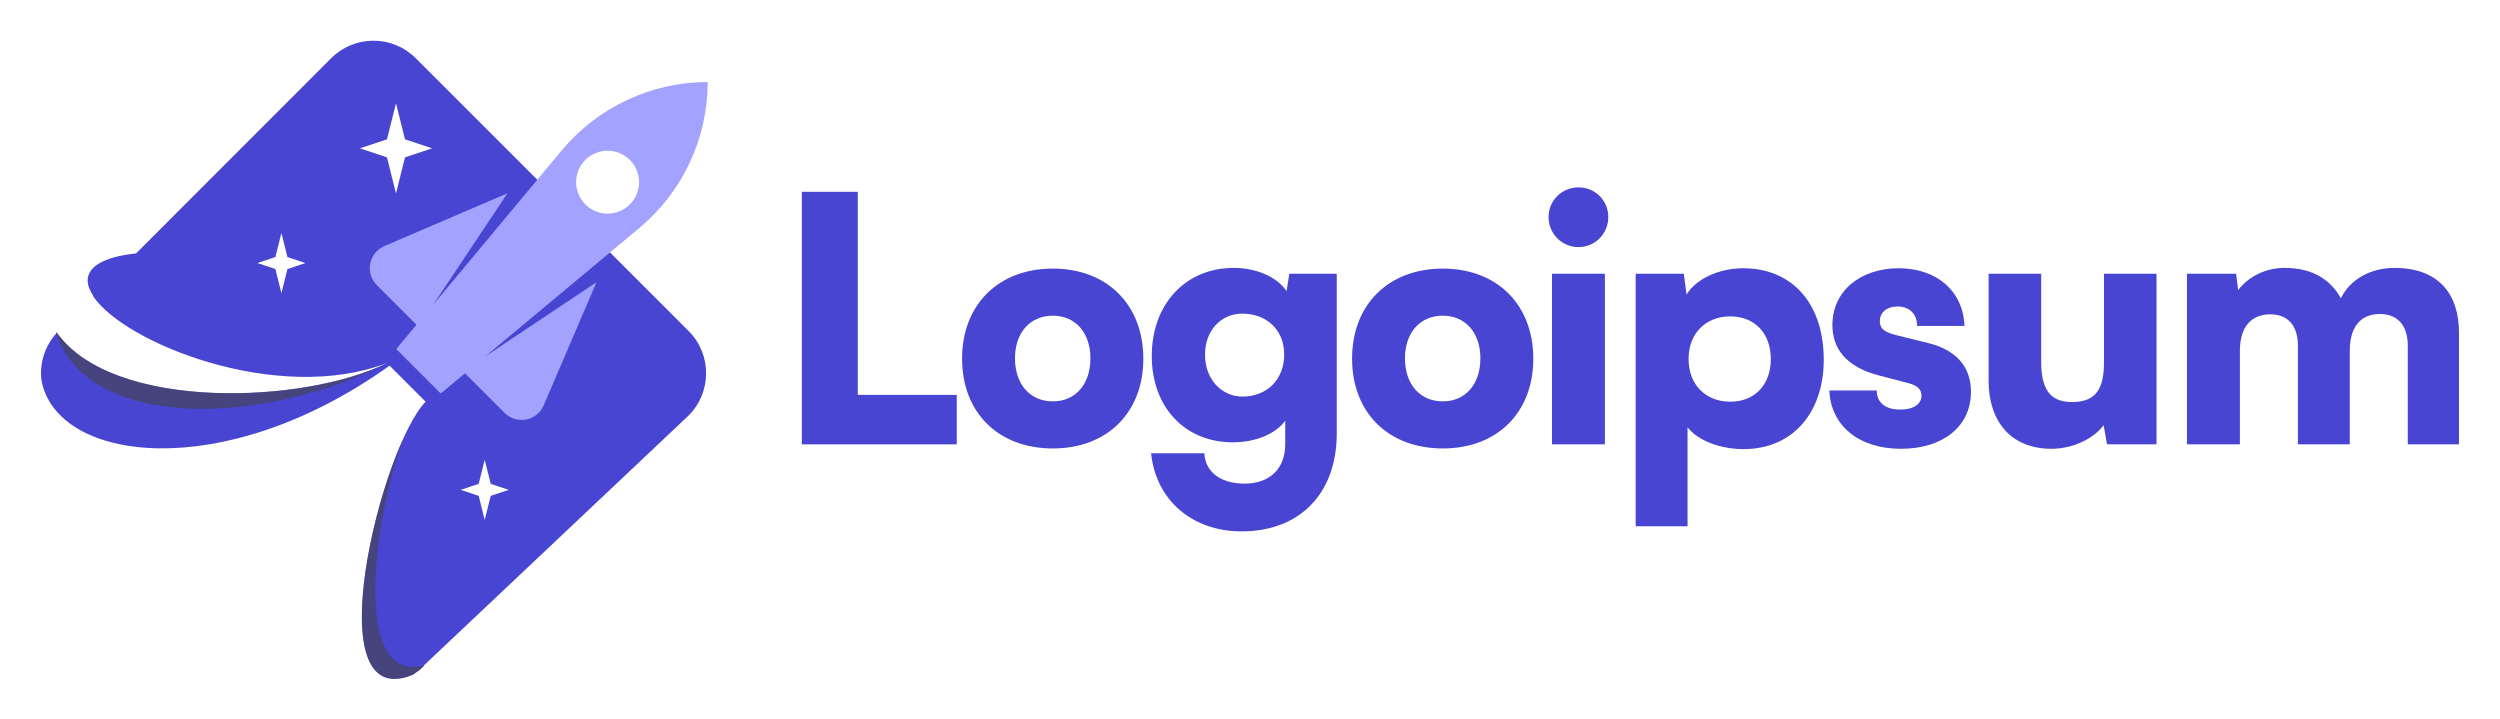
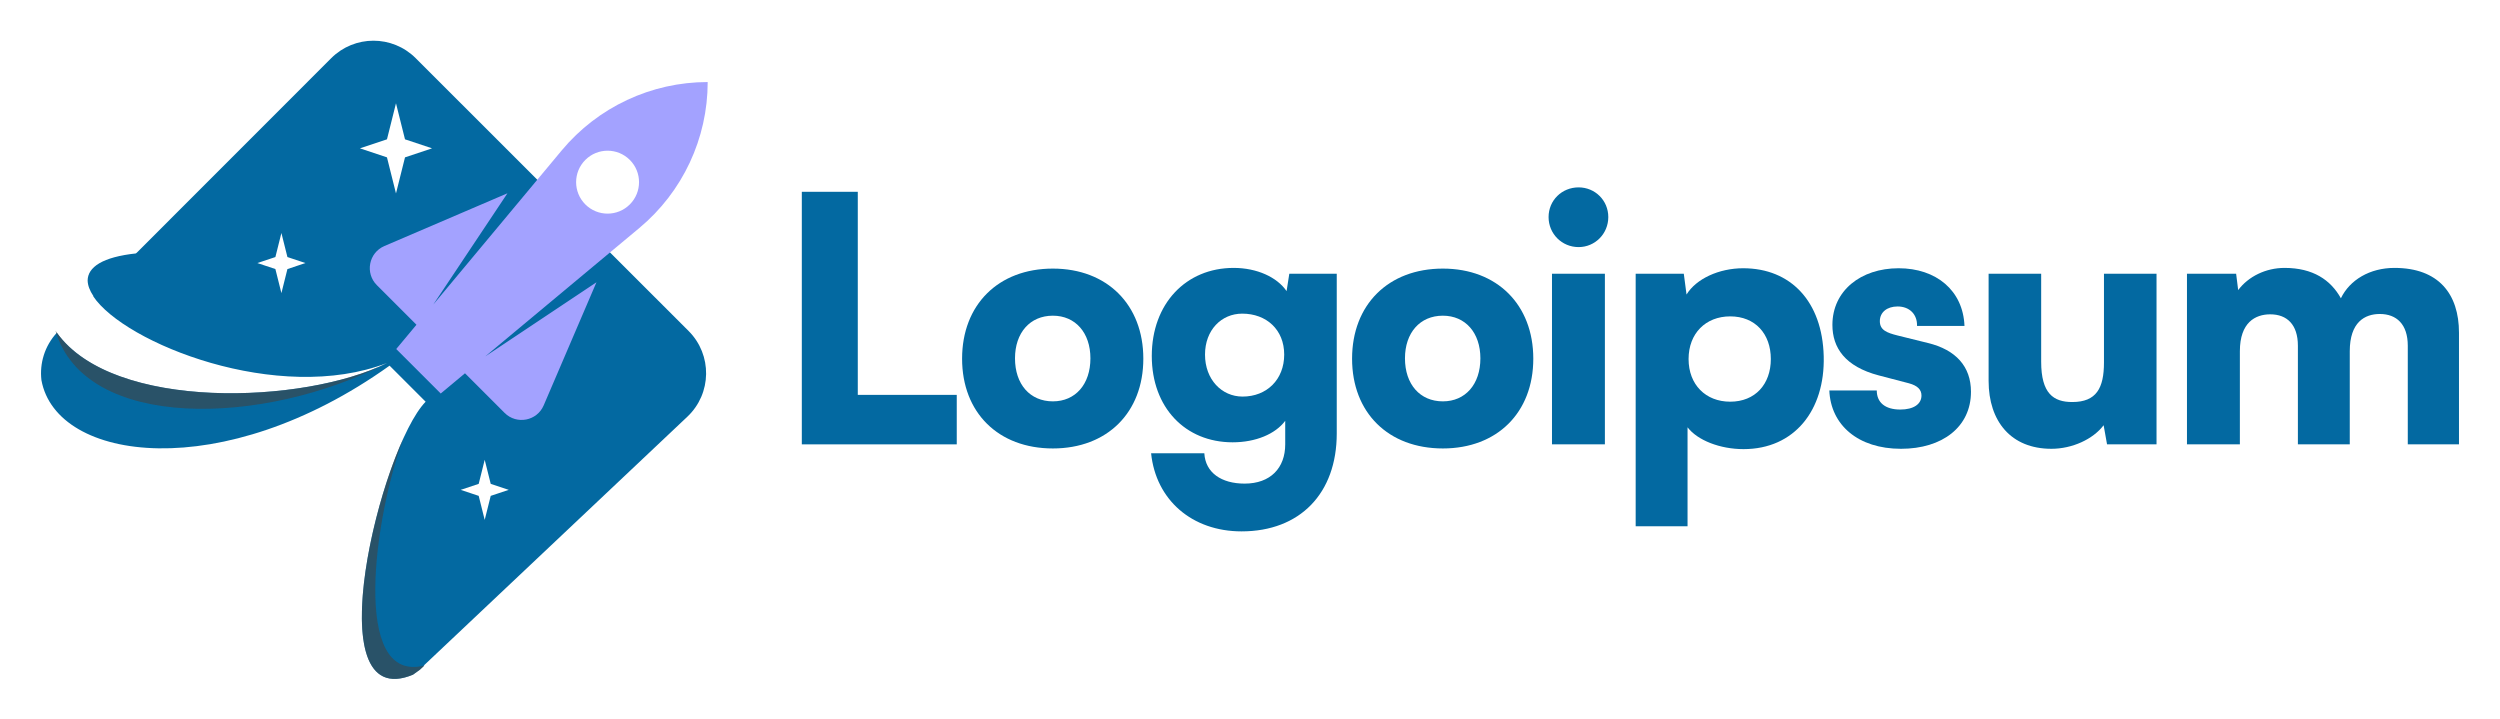
<svg xmlns="http://www.w3.org/2000/svg" id="logo-33" width="160" height="46" viewBox="0 0 160 46" fill="none">
-   <path fill-rule="evenodd" clip-rule="evenodd" d="M26.605 3.724C25.111 2.231 22.689 2.232 21.196 3.725L8.735 16.192L8.724 16.189L8.685 16.193C8.701 16.201 8.717 16.208 8.733 16.216C6.547 16.445 5.619 17.102 5.609 17.946C5.613 18.259 5.741 18.598 5.978 18.95L5.966 18.962C7.954 21.959 17.799 25.913 24.764 23.234C19.544 25.844 7.25 26.361 3.64 21.294C2.855 22.142 2.527 23.257 2.651 24.328C3.605 29.585 14.269 31.02 24.933 23.402L27.241 25.71C24.369 28.66 20.128 45.797 26.43 43.18C26.58 43.079 26.707 42.988 26.879 42.857L27.16 42.592C27.144 42.596 27.128 42.6 27.112 42.604L43.992 26.668C45.559 25.188 45.595 22.706 44.07 21.183L26.605 3.724ZM24.766 8.917L25.343 6.61L25.92 8.917L27.651 9.494L25.92 10.071L25.343 12.379L24.766 10.071L23.036 9.494L24.766 8.917ZM17.625 16.451L18.01 14.912L18.395 16.451L19.549 16.835L18.395 17.22L18.01 18.759L17.625 17.22L16.472 16.835L17.625 16.451ZM31.021 29.428L30.637 30.966L29.483 31.351L30.637 31.735L31.021 33.274L31.406 31.735L32.56 31.351L31.406 30.966L31.021 29.428Z" class="ccustom" fill="#4845D2" />
-   <path d="M54.898 12.275H51.316V28.439H61.232V25.272H54.898V12.275Z" class="ccustom" fill="#4845D2" />
-   <path d="M61.574 22.956C61.574 26.407 63.89 28.701 67.384 28.701C70.857 28.701 73.173 26.407 73.173 22.956C73.173 19.505 70.857 17.19 67.384 17.19C63.89 17.19 61.574 19.505 61.574 22.956ZM64.96 22.934C64.96 21.296 65.921 20.204 67.384 20.204C68.826 20.204 69.787 21.296 69.787 22.934C69.787 24.595 68.826 25.687 67.384 25.687C65.921 25.687 64.96 24.595 64.96 22.934Z" class="ccustom" fill="#4845D2" />
-   <path d="M73.714 22.782C73.714 26.08 75.854 28.308 78.89 28.308C80.354 28.308 81.621 27.783 82.254 26.932V28.439C82.254 29.946 81.315 30.951 79.655 30.951C78.169 30.951 77.143 30.252 77.077 29.007H73.67C73.976 31.999 76.291 34.008 79.458 34.008C83.193 34.008 85.552 31.584 85.552 27.74V17.518H82.516L82.341 18.631C81.73 17.736 80.441 17.146 78.956 17.146C75.898 17.146 73.714 19.44 73.714 22.782ZM77.121 22.694C77.121 21.122 78.17 20.073 79.502 20.073C81.053 20.073 82.189 21.1 82.189 22.694C82.189 24.289 81.075 25.381 79.524 25.381C78.191 25.381 77.121 24.289 77.121 22.694Z" class="ccustom" fill="#4845D2" />
-   <path d="M86.533 22.956C86.533 26.407 88.848 28.701 92.343 28.701C95.816 28.701 98.131 26.407 98.131 22.956C98.131 19.505 95.816 17.19 92.343 17.19C88.848 17.19 86.533 19.505 86.533 22.956ZM89.918 22.934C89.918 21.296 90.879 20.204 92.343 20.204C93.784 20.204 94.745 21.296 94.745 22.934C94.745 24.595 93.784 25.687 92.343 25.687C90.879 25.687 89.918 24.595 89.918 22.934Z" class="ccustom" fill="#4845D2" />
-   <path d="M101.031 15.814C102.079 15.814 102.931 14.962 102.931 13.892C102.931 12.822 102.079 11.992 101.031 11.992C99.961 11.992 99.109 12.822 99.109 13.892C99.109 14.962 99.961 15.814 101.031 15.814ZM99.327 28.439H102.713V17.518H99.327V28.439Z" class="ccustom" fill="#4845D2" />
-   <path d="M104.683 33.681H108.003V27.347C108.637 28.177 110.078 28.744 111.586 28.744C114.84 28.744 116.806 26.255 116.718 22.803C116.631 19.287 114.6 17.168 111.564 17.168C110.013 17.168 108.55 17.845 107.938 18.85L107.763 17.518H104.683V33.681ZM108.069 22.978C108.069 21.34 109.161 20.248 110.734 20.248C112.328 20.248 113.333 21.362 113.333 22.978C113.333 24.595 112.328 25.708 110.734 25.708C109.161 25.708 108.069 24.616 108.069 22.978Z" class="ccustom" fill="#4845D2" />
-   <path d="M117.077 24.988C117.164 27.194 118.912 28.723 121.664 28.723C124.307 28.723 126.142 27.325 126.142 25.075C126.142 23.459 125.18 22.388 123.389 21.952L121.445 21.471C120.746 21.296 120.31 21.122 120.31 20.554C120.31 19.986 120.768 19.614 121.445 19.614C122.21 19.614 122.712 20.117 122.69 20.86H125.727C125.639 18.588 123.914 17.168 121.511 17.168C119.086 17.168 117.274 18.61 117.274 20.794C117.274 22.257 118.082 23.459 120.244 24.027L122.166 24.529C122.734 24.682 122.974 24.944 122.974 25.315C122.974 25.861 122.472 26.211 121.62 26.211C120.637 26.211 120.113 25.752 120.113 24.988H117.077Z" class="ccustom" fill="#4845D2" />
-   <path d="M131.29 28.723C132.623 28.723 133.955 28.111 134.632 27.215L134.851 28.439H138.018V17.518H134.654V23.197C134.654 24.835 134.173 25.73 132.623 25.73C131.421 25.73 130.635 25.184 130.635 23.153V17.518H127.271V24.376C127.271 26.975 128.713 28.723 131.29 28.723Z" class="ccustom" fill="#4845D2" />
-   <path d="M143.352 28.439V22.476C143.352 20.641 144.335 20.117 145.296 20.117C146.366 20.117 147.065 20.772 147.065 22.126V28.439H150.385V22.476C150.385 20.619 151.346 20.095 152.307 20.095C153.377 20.095 154.098 20.75 154.098 22.126V28.439H157.375V21.296C157.375 18.806 156.064 17.146 153.246 17.146C151.674 17.146 150.385 17.911 149.817 19.09C149.162 17.911 148.026 17.146 146.213 17.146C145.012 17.146 143.898 17.692 143.243 18.566L143.112 17.518H139.966V28.439H143.352Z" class="ccustom" fill="#4845D2" />
+   <path fill-rule="evenodd" clip-rule="evenodd" d="M26.605 3.724C25.111 2.231 22.689 2.232 21.196 3.725L8.735 16.192L8.724 16.189L8.685 16.193C8.701 16.201 8.717 16.208 8.733 16.216C6.547 16.445 5.619 17.102 5.609 17.946C5.613 18.259 5.741 18.598 5.978 18.95L5.966 18.962C7.954 21.959 17.799 25.913 24.764 23.234C19.544 25.844 7.25 26.361 3.64 21.294C2.855 22.142 2.527 23.257 2.651 24.328C3.605 29.585 14.269 31.02 24.933 23.402L27.241 25.71C24.369 28.66 20.128 45.797 26.43 43.18C26.58 43.079 26.707 42.988 26.879 42.857L27.16 42.592C27.144 42.596 27.128 42.6 27.112 42.604L43.992 26.668C45.559 25.188 45.595 22.706 44.07 21.183L26.605 3.724ZM24.766 8.917L25.343 6.61L25.92 8.917L27.651 9.494L25.92 10.071L25.343 12.379L24.766 10.071L23.036 9.494L24.766 8.917ZM17.625 16.451L18.01 14.912L18.395 16.451L19.549 16.835L18.395 17.22L18.01 18.759L17.625 17.22L16.472 16.835L17.625 16.451ZM31.021 29.428L30.637 30.966L29.483 31.351L30.637 31.735L31.021 33.274L31.406 31.735L32.56 31.351L31.406 30.966L31.021 29.428Z" class="ccustom" fill="#0369a1" />
+   <path d="M54.898 12.275H51.316V28.439H61.232V25.272H54.898V12.275Z" class="ccustom" fill="#0369a1" />
+   <path d="M61.574 22.956C61.574 26.407 63.89 28.701 67.384 28.701C70.857 28.701 73.173 26.407 73.173 22.956C73.173 19.505 70.857 17.19 67.384 17.19C63.89 17.19 61.574 19.505 61.574 22.956ZM64.96 22.934C64.96 21.296 65.921 20.204 67.384 20.204C68.826 20.204 69.787 21.296 69.787 22.934C69.787 24.595 68.826 25.687 67.384 25.687C65.921 25.687 64.96 24.595 64.96 22.934Z" class="ccustom" fill="#0369a1" />
+   <path d="M73.714 22.782C73.714 26.08 75.854 28.308 78.89 28.308C80.354 28.308 81.621 27.783 82.254 26.932V28.439C82.254 29.946 81.315 30.951 79.655 30.951C78.169 30.951 77.143 30.252 77.077 29.007H73.67C73.976 31.999 76.291 34.008 79.458 34.008C83.193 34.008 85.552 31.584 85.552 27.74V17.518H82.516L82.341 18.631C81.73 17.736 80.441 17.146 78.956 17.146C75.898 17.146 73.714 19.44 73.714 22.782ZM77.121 22.694C77.121 21.122 78.17 20.073 79.502 20.073C81.053 20.073 82.189 21.1 82.189 22.694C82.189 24.289 81.075 25.381 79.524 25.381C78.191 25.381 77.121 24.289 77.121 22.694Z" class="ccustom" fill="#0369a1" />
+   <path d="M86.533 22.956C86.533 26.407 88.848 28.701 92.343 28.701C95.816 28.701 98.131 26.407 98.131 22.956C98.131 19.505 95.816 17.19 92.343 17.19C88.848 17.19 86.533 19.505 86.533 22.956ZM89.918 22.934C89.918 21.296 90.879 20.204 92.343 20.204C93.784 20.204 94.745 21.296 94.745 22.934C94.745 24.595 93.784 25.687 92.343 25.687C90.879 25.687 89.918 24.595 89.918 22.934Z" class="ccustom" fill="#0369a1" />
+   <path d="M101.031 15.814C102.079 15.814 102.931 14.962 102.931 13.892C102.931 12.822 102.079 11.992 101.031 11.992C99.961 11.992 99.109 12.822 99.109 13.892C99.109 14.962 99.961 15.814 101.031 15.814ZM99.327 28.439H102.713V17.518H99.327V28.439Z" class="ccustom" fill="#0369a1" />
+   <path d="M104.683 33.681H108.003V27.347C108.637 28.177 110.078 28.744 111.586 28.744C114.84 28.744 116.806 26.255 116.718 22.803C116.631 19.287 114.6 17.168 111.564 17.168C110.013 17.168 108.55 17.845 107.938 18.85L107.763 17.518H104.683V33.681ZM108.069 22.978C108.069 21.34 109.161 20.248 110.734 20.248C112.328 20.248 113.333 21.362 113.333 22.978C113.333 24.595 112.328 25.708 110.734 25.708C109.161 25.708 108.069 24.616 108.069 22.978Z" class="ccustom" fill="#0369a1" />
+   <path d="M117.077 24.988C117.164 27.194 118.912 28.723 121.664 28.723C124.307 28.723 126.142 27.325 126.142 25.075C126.142 23.459 125.18 22.388 123.389 21.952L121.445 21.471C120.746 21.296 120.31 21.122 120.31 20.554C120.31 19.986 120.768 19.614 121.445 19.614C122.21 19.614 122.712 20.117 122.69 20.86H125.727C125.639 18.588 123.914 17.168 121.511 17.168C119.086 17.168 117.274 18.61 117.274 20.794C117.274 22.257 118.082 23.459 120.244 24.027L122.166 24.529C122.734 24.682 122.974 24.944 122.974 25.315C122.974 25.861 122.472 26.211 121.62 26.211C120.637 26.211 120.113 25.752 120.113 24.988H117.077Z" class="ccustom" fill="#0369a1" />
+   <path d="M131.29 28.723C132.623 28.723 133.955 28.111 134.632 27.215L134.851 28.439H138.018V17.518H134.654V23.197C134.654 24.835 134.173 25.73 132.623 25.73C131.421 25.73 130.635 25.184 130.635 23.153V17.518H127.271V24.376C127.271 26.975 128.713 28.723 131.29 28.723Z" class="ccustom" fill="#0369a1" />
+   <path d="M143.352 28.439V22.476C143.352 20.641 144.335 20.117 145.296 20.117C146.366 20.117 147.065 20.772 147.065 22.126V28.439H150.385V22.476C150.385 20.619 151.346 20.095 152.307 20.095C153.377 20.095 154.098 20.75 154.098 22.126V28.439H157.375V21.296C157.375 18.806 156.064 17.146 153.246 17.146C151.674 17.146 150.385 17.911 149.817 19.09C149.162 17.911 148.026 17.146 146.213 17.146C145.012 17.146 143.898 17.692 143.243 18.566L143.112 17.518H139.966V28.439H143.352Z" class="ccustom" fill="#0369a1" />
  <path fill-rule="evenodd" clip-rule="evenodd" d="M45.292 5.251C41.683 5.251 38.261 6.854 35.95 9.626L27.732 19.489L32.477 12.37L24.599 15.747C23.599 16.175 23.348 17.479 24.118 18.249L26.653 20.784L25.358 22.337L28.206 25.185L29.759 23.89L32.294 26.425C33.064 27.195 34.368 26.944 34.796 25.944L38.173 18.066L31.054 22.812L40.917 14.592C43.689 12.282 45.292 8.86 45.292 5.251ZM37.461 13.082C38.247 13.869 39.522 13.869 40.309 13.082C41.095 12.296 41.095 11.021 40.309 10.235C39.522 9.448 38.247 9.448 37.461 10.235C36.675 11.021 36.675 12.296 37.461 13.082Z" class="ccompli2" fill="#A3A2FF" />
  <path opacity="0.6" d="M3.548 21.161C5.433 27.621 16.897 27.284 24.761 23.235C19.495 25.866 7.037 26.369 3.548 21.161Z" fill="#424242" />
  <path opacity="0.6" d="M26.43 43.18C21.119 45.385 23.296 33.565 25.83 28.024C23.983 32.949 22.405 43.804 27.16 42.592L26.879 42.857C26.707 42.988 26.58 43.079 26.43 43.18Z" fill="#424242" />
</svg>
